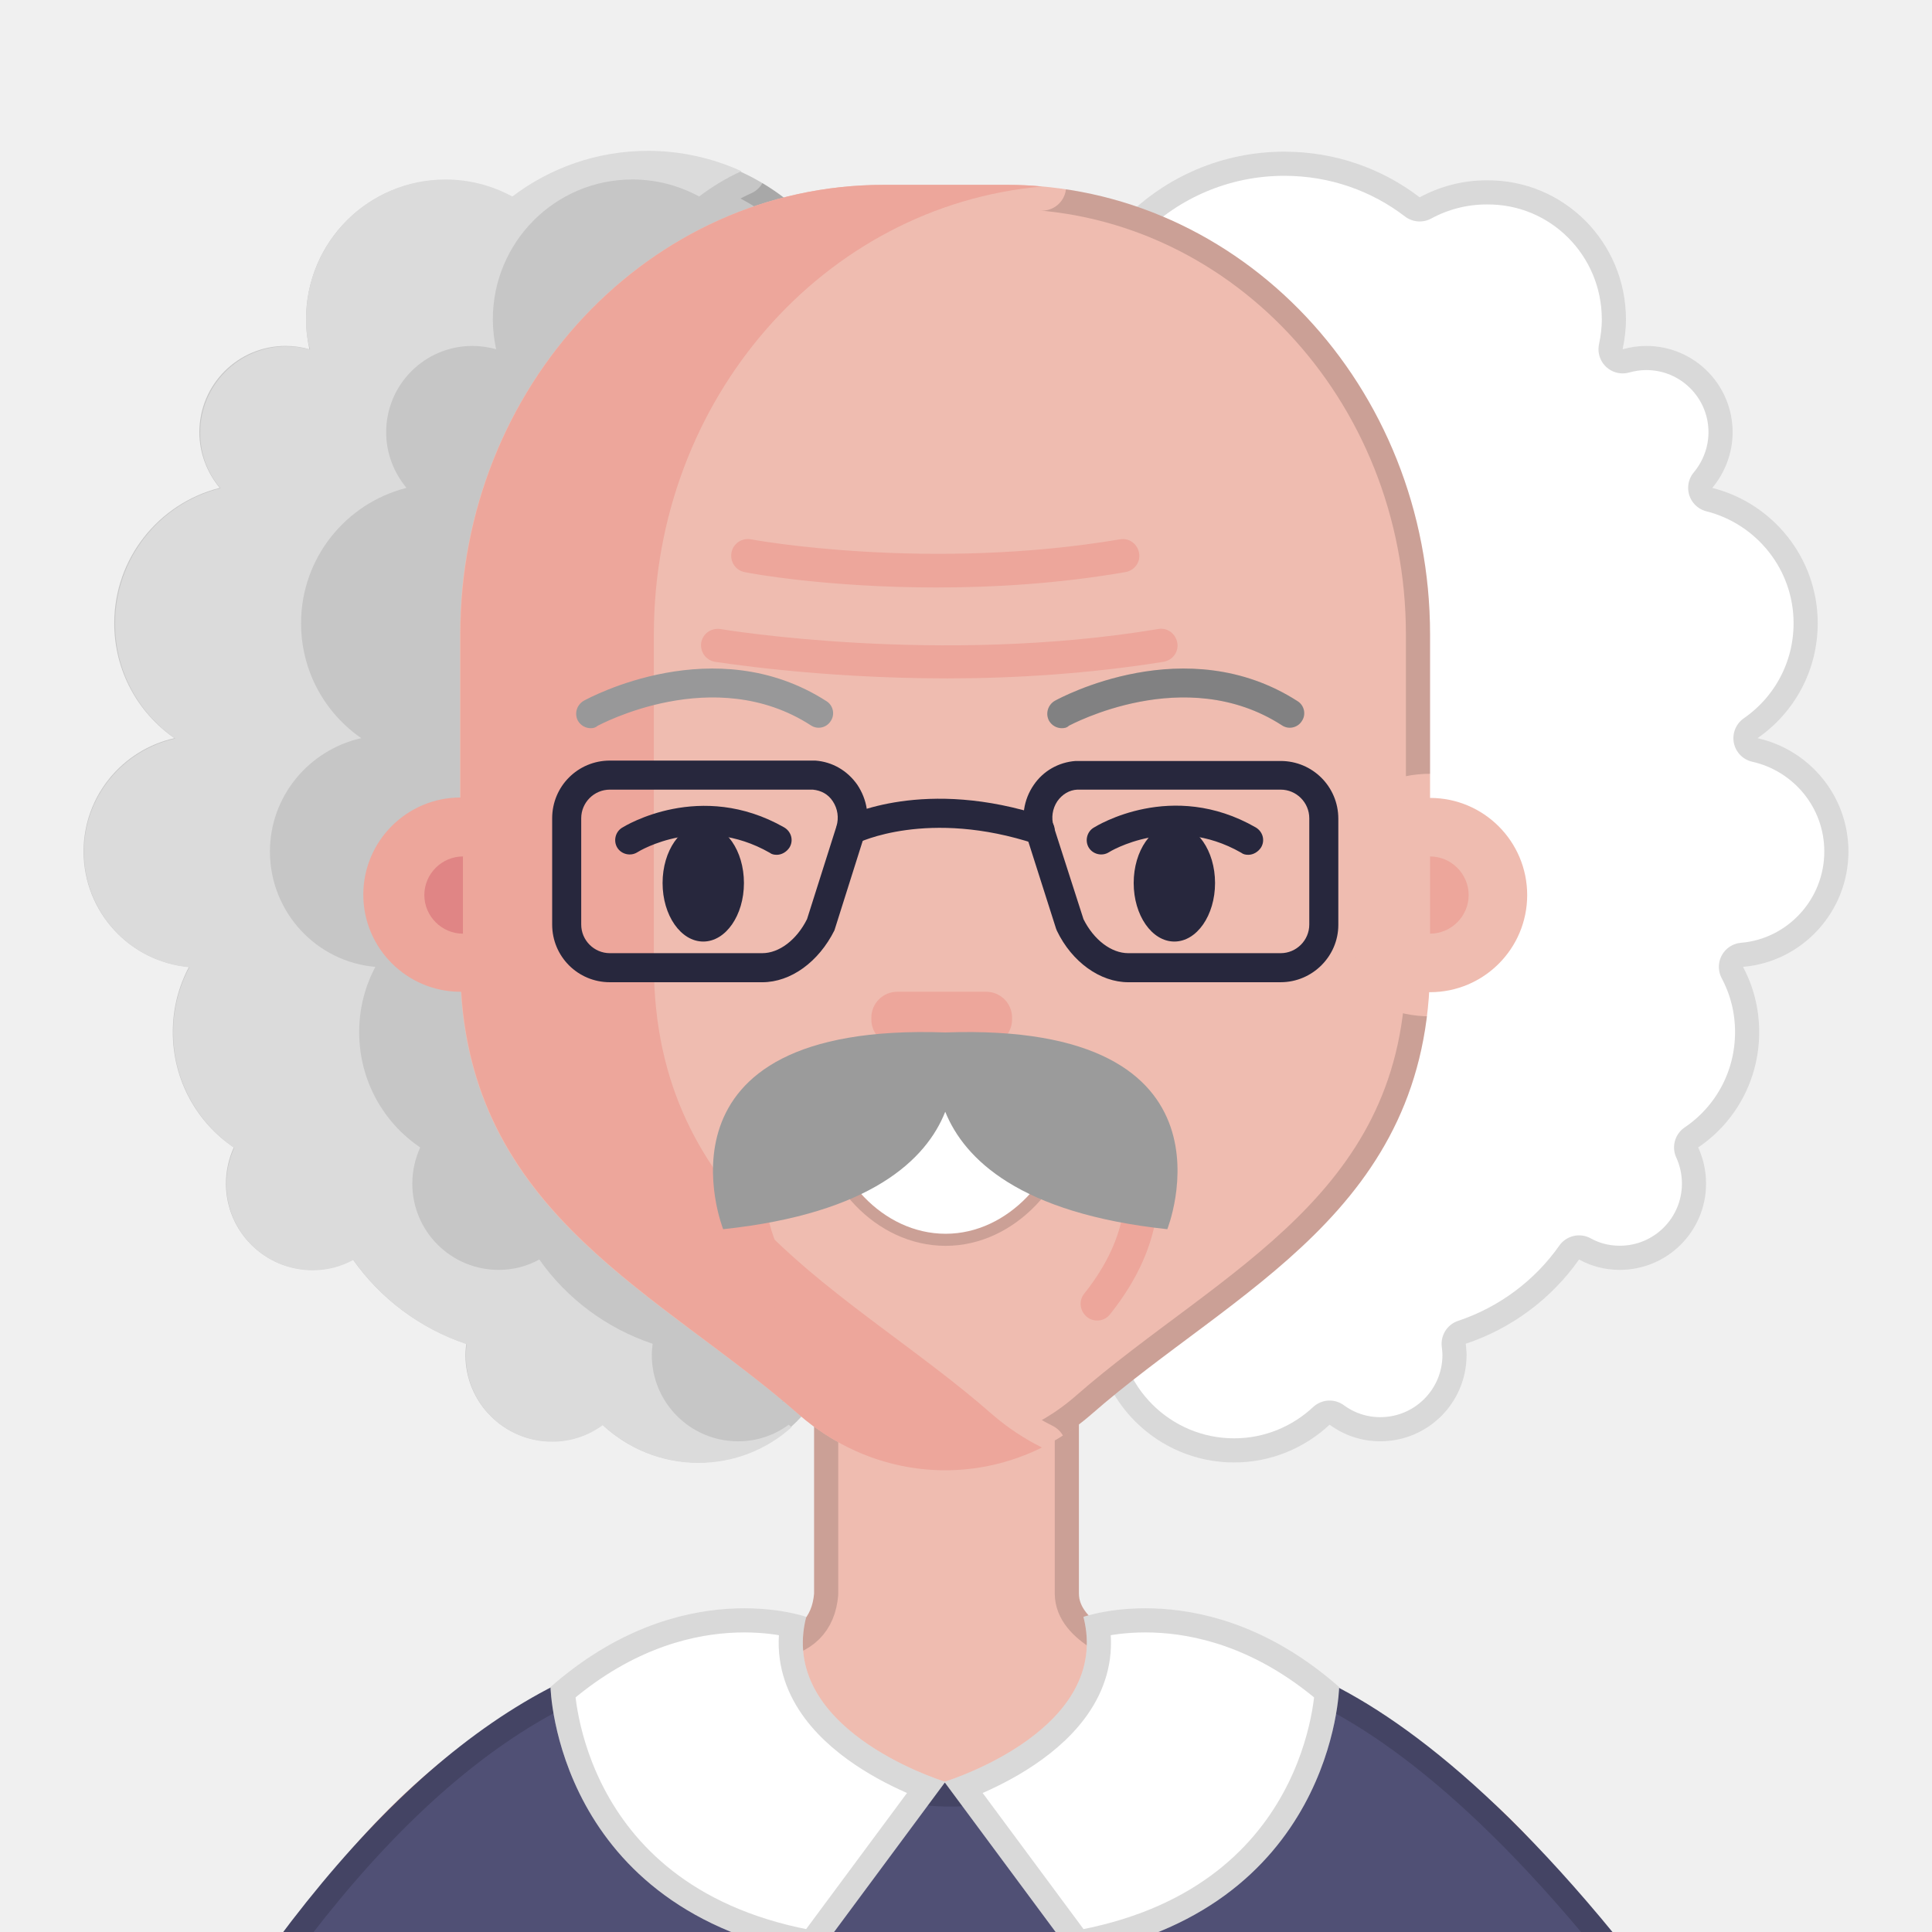
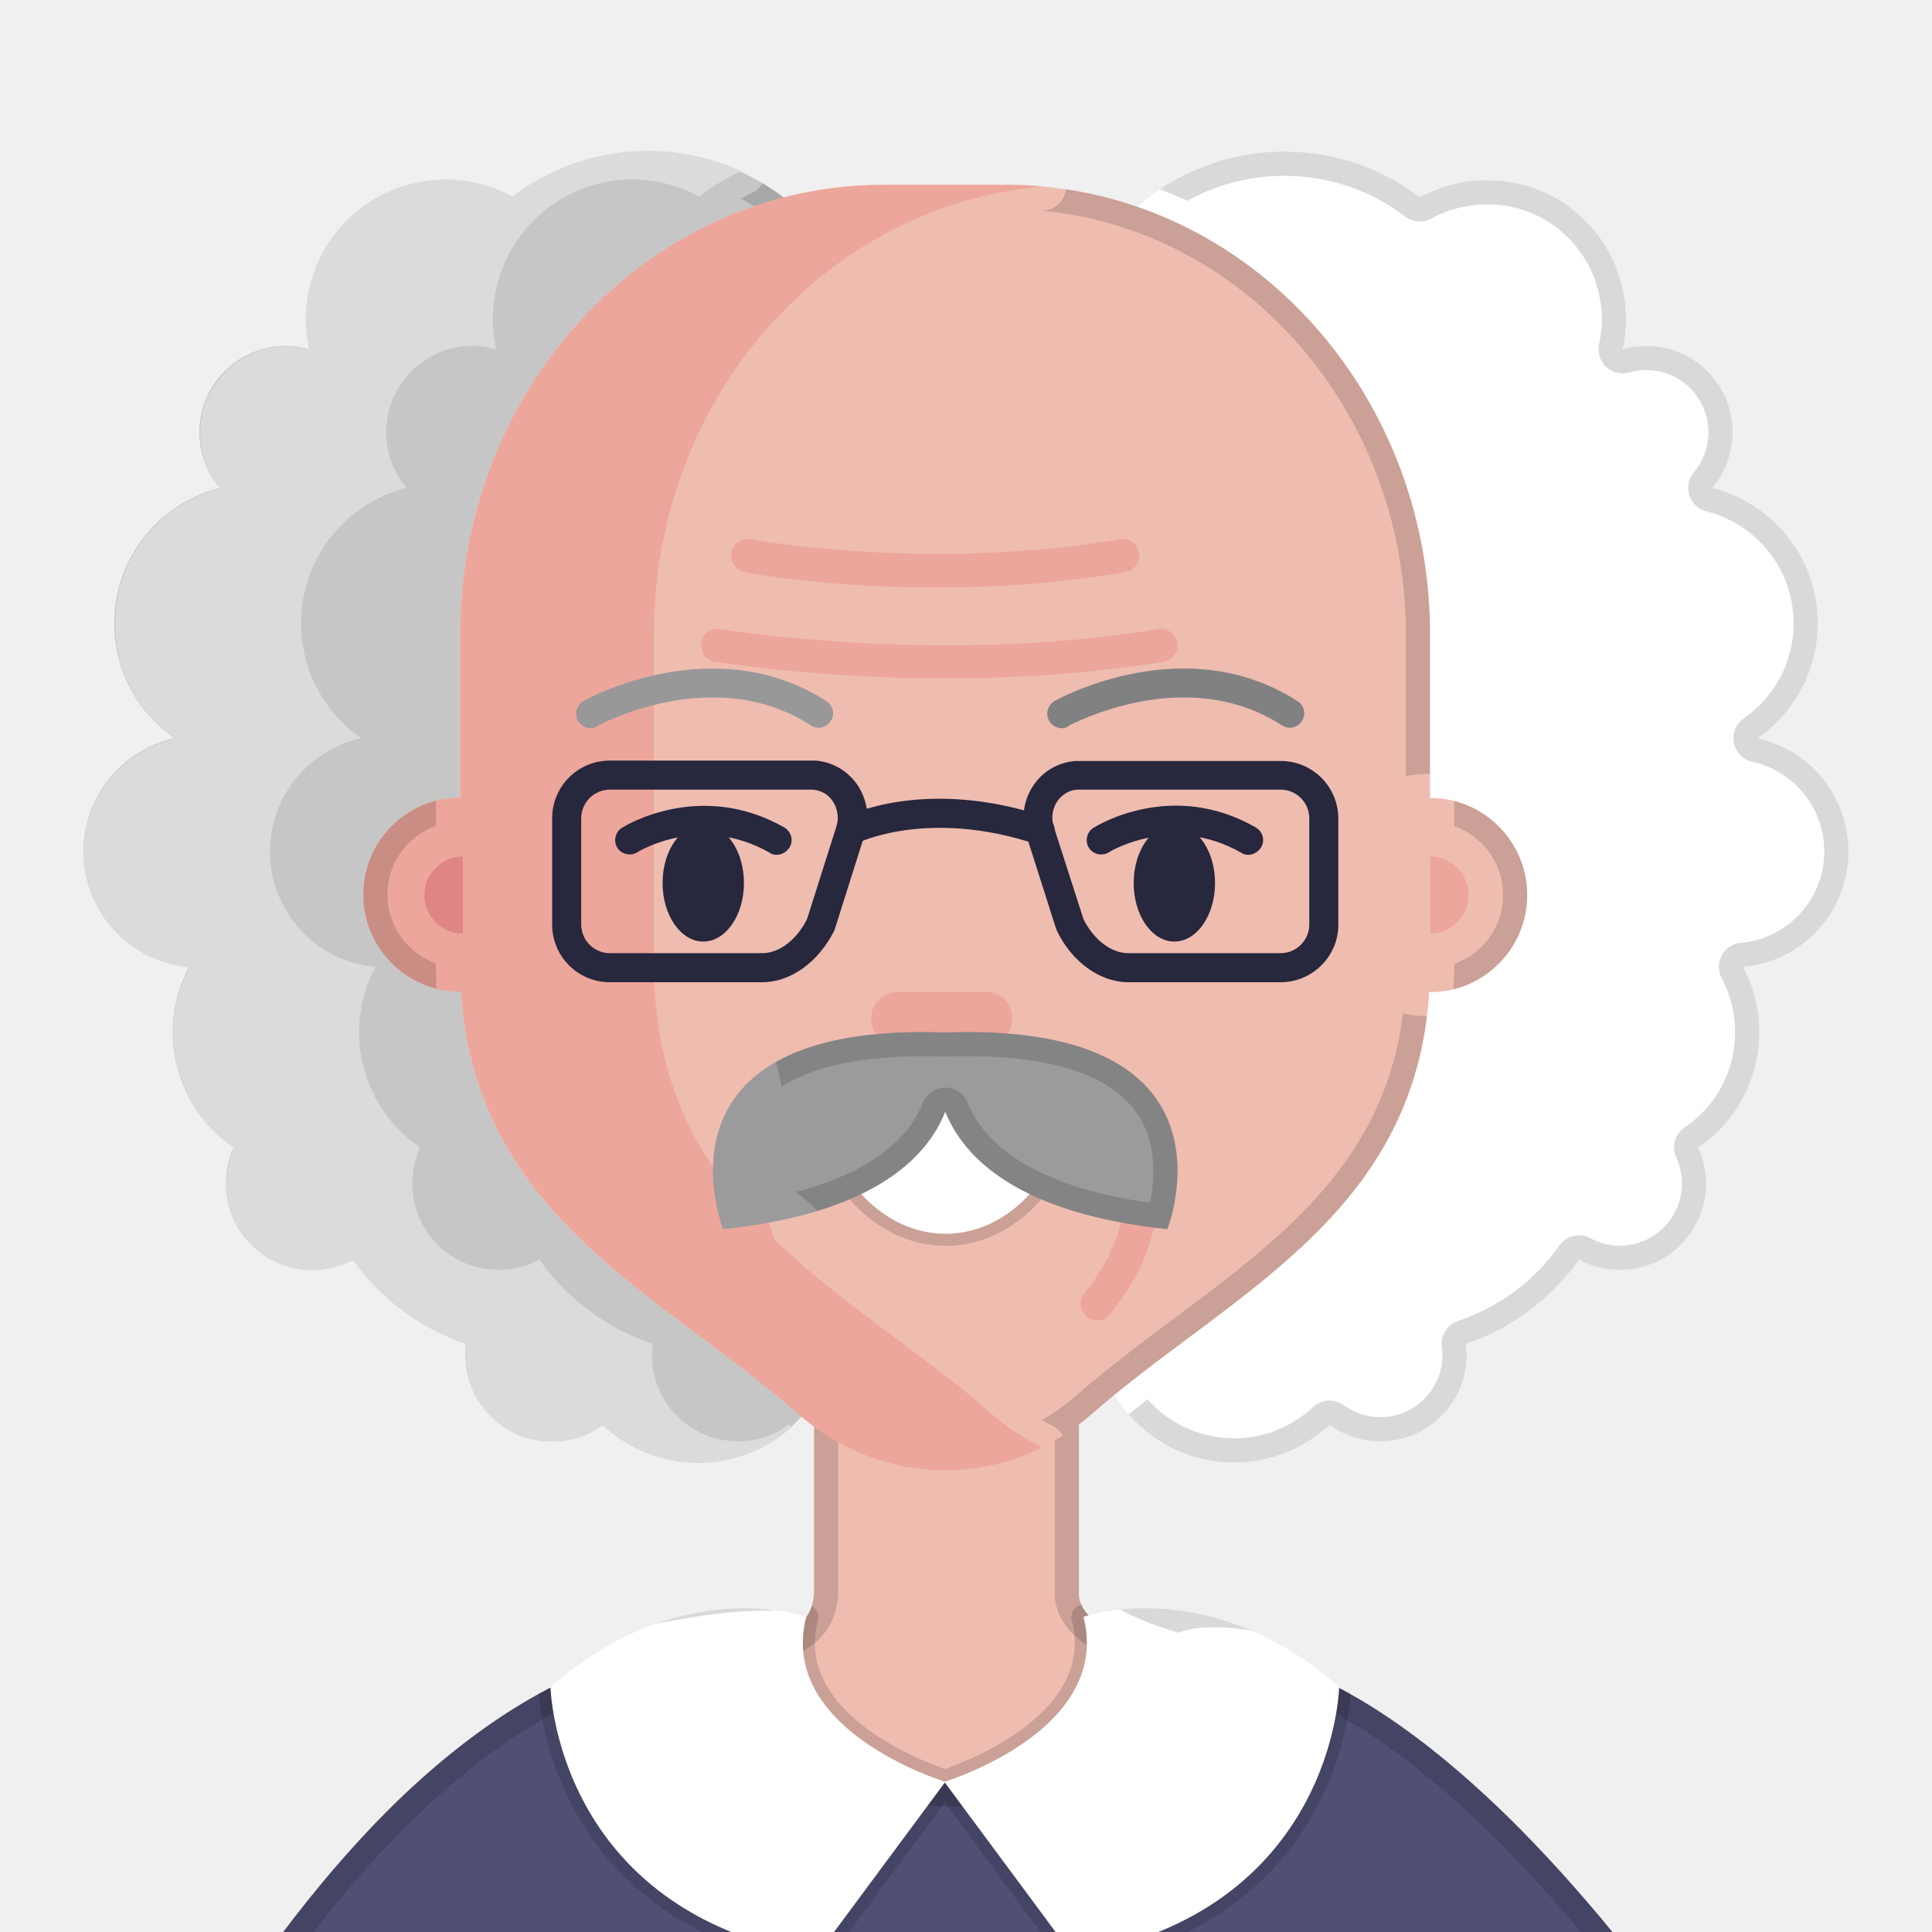
<svg xmlns="http://www.w3.org/2000/svg" id="Layer_1" viewBox="0 0 160 160">
  <defs>
    <style>.cls-1{fill:#dbdbdb;}.cls-2{fill:#c6c6c6;}.cls-3{fill:#989899;}.cls-4{fill:#9b9b9b;}.cls-5{fill:#fff;}.cls-6{fill:#efbcb0;}.cls-7{fill:#eda69b;}.cls-8{fill:#505075;}.cls-9{fill:#e08585;}.cls-10{fill:#27273d;}</style>
  </defs>
  <g id="Avatars">
    <g id="Artboard">
      <g id="Men">
        <g id="Old-People-Avatar_42">
          <g fill="#c6c6c6">
            <path d="M62.297,98.944c.481-1.684.756-3.438.756-5.294,0-8.353-5.5-15.4-13.062-17.772,1.031-2.303,1.616-4.881,1.616-7.562,0-3.128-.756-6.05-2.131-8.628,3.747-2.372,6.6-6.016,7.906-10.312,8.456-1.753,14.85-9.247,14.85-18.219,0-10.278-8.319-18.597-18.597-18.597-4.228,0-8.112,1.409-11.206,3.781-1.65-.894-3.541-1.409-5.534-1.409-6.394-.069-11.55,5.122-11.55,11.516,0,.859.103,1.65.275,2.475-.619-.172-1.272-.275-1.959-.275-3.953,0-7.15,3.197-7.15,7.15,0,1.753.653,3.369,1.684,4.606-5.019,1.272-8.731,5.809-8.731,11.206,0,3.953,1.959,7.425,4.984,9.522-4.297.962-7.528,4.778-7.528,9.384,0,5.019,3.85,9.144,8.731,9.556-.859,1.616-1.341,3.438-1.341,5.397,0,3.987,1.994,7.494,5.053,9.556-.412.894-.653,1.925-.653,2.991,0,3.953,3.197,7.15,7.15,7.15,1.238,0,2.372-.309,3.369-.859,2.269,3.231,5.569,5.706,9.384,6.978-.034.309-.069.619-.069.928,0,3.953,3.197,7.15,7.15,7.15,1.581,0,3.025-.516,4.194-1.375,2.062,1.925,4.847,3.128,7.906,3.128,6.394,0,11.584-5.191,11.584-11.584.034-4.744-2.922-8.834-7.081-10.588Z" id="ab0" />
          </g>
          <mask id="am0" maskUnits="userSpaceOnUse" x="0" y="0" width="160" height="160">
            <use href="#ab0" fill="#fff" />
            <use href="#ab1" fill="#000" stroke="#000" stroke-width="4" stroke-linejoin="round" />
            <use href="#ab7" fill="#000" stroke="#000" stroke-width="4" stroke-linejoin="round" />
            <use href="#ab25" fill="#000" stroke="#000" stroke-width="4" stroke-linejoin="round" />
+             <use href="#ab10" fill="#000" stroke="#000" stroke-width="4" stroke-linejoin="round" />
          </mask>
          <use href="#ab0" fill="none" stroke="#000" stroke-opacity="0.15" stroke-width="4" stroke-linejoin="round" mask="url(#am0)" />
+           <mask id="ao24_0" maskUnits="userSpaceOnUse" x="0" y="0" width="160" height="160">
+             <use href="#ab0" fill="#fff" />
+           </mask>
+           <use href="#ab24" fill="none" stroke="#000" stroke-opacity="0.15" stroke-width="2" stroke-linejoin="round" mask="url(#ao24_0)" />
          <g fill="#dbdbdb">
            <path d="M65.563,118.194c-2.062,1.856-4.778,2.956-7.734,2.956-3.059,0-5.844-1.203-7.906-3.128-1.169.859-2.612,1.375-4.194,1.375-3.953,0-7.15-3.197-7.15-7.15,0-.309.034-.619.069-.928-3.816-1.272-7.116-3.747-9.384-6.978-.997.55-2.166.859-3.369.859-3.953,0-7.15-3.197-7.15-7.15,0-1.066.241-2.062.653-2.991-3.059-2.097-5.053-5.603-5.053-9.556,0-1.959.481-3.781,1.341-5.397-4.916-.447-8.731-4.572-8.731-9.556,0-4.606,3.231-8.422,7.562-9.384-3.025-2.097-4.984-5.569-4.984-9.522,0-5.431,3.712-9.969,8.731-11.206-1.066-1.237-1.684-2.853-1.684-4.606,0-3.953,3.197-7.15,7.15-7.15.688,0,1.341.103,1.959.275-.275-.859-.344-1.684-.344-2.509,0-6.394,5.156-11.584,11.55-11.584,1.994,0,3.884.516,5.534,1.409,3.128-2.372,7.013-3.781,11.241-3.781,2.75,0,5.397.619,7.734,1.684-1.237.55-2.406,1.272-3.506,2.097-1.65-.894-3.506-1.409-5.534-1.409-6.394,0-11.55,5.191-11.55,11.584,0,.859.103,1.684.275,2.475-.619-.172-1.272-.275-1.959-.275-3.953,0-7.15,3.197-7.15,7.15,0,1.753.653,3.369,1.684,4.606-5.019,1.272-8.731,5.809-8.731,11.206,0,3.953,1.959,7.425,4.984,9.522-4.297.963-7.562,4.778-7.562,9.384,0,5.019,3.85,9.144,8.731,9.556-.859,1.616-1.341,3.438-1.341,5.397,0,3.987,1.994,7.494,5.053,9.556-.412.928-.653,1.925-.653,2.991,0,3.953,3.197,7.15,7.15,7.15,1.237,0,2.372-.309,3.369-.859,2.269,3.231,5.569,5.706,9.384,6.978-.034.309-.069.619-.069.928,0,3.953,3.197,7.15,7.15,7.15,1.581,0,3.025-.516,4.194-1.375.137.103.172.172.241.206Z" id="ab1" />
          </g>
          <g fill="#fff">
            <path d="M97.703,98.944c-.481-1.684-.756-3.438-.756-5.294,0-8.353,5.5-15.4,13.062-17.772-1.031-2.303-1.616-4.881-1.616-7.562,0-3.128.756-6.05,2.131-8.628-3.747-2.372-6.6-6.016-7.906-10.312-8.456-1.753-14.85-9.247-14.85-18.219,0-10.278,8.319-18.597,18.597-18.597,4.228,0,8.113,1.409,11.206,3.781,1.65-.894,3.541-1.409,5.534-1.409,6.394-.069,11.55,5.122,11.55,11.516,0,.859-.103,1.65-.275,2.475.619-.172,1.272-.275,1.959-.275,3.953,0,7.15,3.197,7.15,7.15,0,1.753-.653,3.369-1.684,4.606,5.019,1.272,8.731,5.809,8.731,11.206,0,3.953-1.959,7.425-4.984,9.522,4.297.962,7.528,4.778,7.528,9.384,0,5.019-3.85,9.144-8.731,9.556.859,1.616,1.341,3.438,1.341,5.397,0,3.987-1.994,7.494-5.053,9.556.412.894.653,1.925.653,2.991,0,3.953-3.197,7.15-7.15,7.15-1.237,0-2.372-.309-3.369-.859-2.269,3.231-5.569,5.706-9.384,6.978.034.309.069.619.069.928,0,3.953-3.197,7.15-7.15,7.15-1.581,0-3.025-.516-4.194-1.375-2.062,1.925-4.847,3.128-7.906,3.128-6.394,0-11.584-5.191-11.584-11.584-.034-4.744,2.922-8.834,7.081-10.588Z" id="ab2" />
          </g>
          <mask id="am2" maskUnits="userSpaceOnUse" x="0" y="0" width="160" height="160">
            <use href="#ab2" fill="#fff" />
+             <use href="#ab3" fill="#000" stroke="#000" stroke-width="4" stroke-linejoin="round" />
+             <use href="#ab4" fill="#000" stroke="#000" stroke-width="4" stroke-linejoin="round" />
+             <use href="#ab6" fill="#000" stroke="#000" stroke-width="4" stroke-linejoin="round" />
+             <use href="#ab8" fill="#000" stroke="#000" stroke-width="4" stroke-linejoin="round" />
+             <use href="#ab12" fill="#000" stroke="#000" stroke-width="4" stroke-linejoin="round" />
+             <use href="#ab13" fill="#000" stroke="#000" stroke-width="4" stroke-linejoin="round" />
+             <use href="#ab19" fill="#000" stroke="#000" stroke-width="4" stroke-linejoin="round" />
+             <use href="#ab25" fill="#000" stroke="#000" stroke-width="4" stroke-linejoin="round" />
          </mask>
          <use href="#ab2" fill="none" stroke="#000" stroke-opacity="0.15" stroke-width="4" stroke-linejoin="round" mask="url(#am2)" />
          <g fill="#efbcb0">
            <path d="M132.388,159.513c-6.359,4.709-13.338,8.594-20.831,11.481h-63.078c-8.387-3.231-16.122-7.666-23.031-13.131l1.341-1.788c8.559-11.481,22.275-20.694,37.022-20.694h.206c2.097-.275,3.231-1.409,3.403-3.403v-18.597h21.931v18.597c0,4.469,13.819,6.463,16.878,7.528,9.9,3.472,17.256,8.147,23.547,16.534l2.613,3.472Z" id="ab3" />
          </g>
          <mask id="am3" maskUnits="userSpaceOnUse" x="0" y="0" width="160" height="160">
            <use href="#ab3" fill="#fff" />
+             <use href="#ab20" fill="#000" stroke="#000" stroke-width="4" stroke-linejoin="round" />
          </mask>
          <use href="#ab3" fill="none" stroke="#000" stroke-opacity="0.15" stroke-width="4" stroke-linejoin="round" mask="url(#am3)" />
+           <mask id="ao26_3" maskUnits="userSpaceOnUse" x="0" y="0" width="160" height="160">
+             <use href="#ab3" fill="#fff" />
+           </mask>
+           <use href="#ab26" fill="none" stroke="#000" stroke-opacity="0.15" stroke-width="2" stroke-linejoin="round" mask="url(#ao26_3)" />
          <g fill="#efbcb0">
            <path d="M118.431,52.538v27.328c0,20.384-16.225,26.916-28.05,37.262-7.047,6.153-17.188,6.153-24.234,0-11.825-10.347-28.05-16.878-28.05-37.262v-27.328c0-20.556,15.709-37.228,35.062-37.228h10.175c19.388,0,35.097,16.672,35.097,37.228Z" id="ab4" />
          </g>
          <mask id="am4" maskUnits="userSpaceOnUse" x="0" y="0" width="160" height="160">
            <use href="#ab4" fill="#fff" />
            <use href="#ab5" fill="#000" stroke="#000" stroke-width="4" stroke-linejoin="round" />
            <use href="#ab6" fill="#000" stroke="#000" stroke-width="4" stroke-linejoin="round" />
            <use href="#ab9" fill="#000" stroke="#000" stroke-width="4" stroke-linejoin="round" />
            <use href="#ab10" fill="#000" stroke="#000" stroke-width="4" stroke-linejoin="round" />
            <use href="#ab12" fill="#000" stroke="#000" stroke-width="4" stroke-linejoin="round" />
            <use href="#ab13" fill="#000" stroke="#000" stroke-width="4" stroke-linejoin="round" />
            <use href="#ab18" fill="#000" stroke="#000" stroke-width="4" stroke-linejoin="round" />
            <use href="#ab19" fill="#000" stroke="#000" stroke-width="4" stroke-linejoin="round" />
+             <use href="#ab7" fill="#000" stroke="#000" stroke-width="4" stroke-linejoin="round" />
+             <use href="#ab8" fill="#000" stroke="#000" stroke-width="4" stroke-linejoin="round" />
+             <use href="#ab25" fill="#000" stroke="#000" stroke-width="4" stroke-linejoin="round" />
          </mask>
          <use href="#ab4" fill="none" stroke="#000" stroke-opacity="0.15" stroke-width="4" stroke-linejoin="round" mask="url(#am4)" />
+           <mask id="ao24_4" maskUnits="userSpaceOnUse" x="0" y="0" width="160" height="160">
+             <use href="#ab4" fill="#fff" />
+           </mask>
+           <use href="#ab24" fill="none" stroke="#000" stroke-opacity="0.15" stroke-width="2" stroke-linejoin="round" mask="url(#ao24_4)" />
          <g fill="#eda69b">
            <path d="M54.15,79.866v-27.328c0-19.525,14.128-35.509,32.141-37.091-.963-.103-1.925-.138-2.922-.138h-10.175c-19.388,0-35.063,16.672-35.063,37.228v13.509c-4.434,0-8.044,3.609-8.044,8.044s3.609,8.044,8.044,8.044h.069c1.169,18.597,16.603,25.025,27.947,34.994,5.775,5.053,13.612,5.981,20.144,2.75-1.444-.722-2.819-1.616-4.125-2.75-11.791-10.347-28.016-16.878-28.016-37.262Z" id="ab5" />
          </g>
+           <mask id="am5" maskUnits="userSpaceOnUse" x="0" y="0" width="160" height="160">
+             <use href="#ab5" fill="#fff" />
+             <use href="#ab4" fill="#000" stroke="#000" stroke-width="4" stroke-linejoin="round" />
+             <use href="#ab9" fill="#000" stroke="#000" stroke-width="4" stroke-linejoin="round" />
+             <use href="#ab10" fill="#000" stroke="#000" stroke-width="4" stroke-linejoin="round" />
+             <use href="#ab12" fill="#000" stroke="#000" stroke-width="4" stroke-linejoin="round" />
+             <use href="#ab13" fill="#000" stroke="#000" stroke-width="4" stroke-linejoin="round" />
+             <use href="#ab18" fill="#000" stroke="#000" stroke-width="4" stroke-linejoin="round" />
+             <use href="#ab19" fill="#000" stroke="#000" stroke-width="4" stroke-linejoin="round" />
+             <use href="#ab7" fill="#000" stroke="#000" stroke-width="4" stroke-linejoin="round" />
+             <use href="#ab8" fill="#000" stroke="#000" stroke-width="4" stroke-linejoin="round" />
+             <use href="#ab25" fill="#000" stroke="#000" stroke-width="4" stroke-linejoin="round" />
+           </mask>
+           <use href="#ab5" fill="none" stroke="#000" stroke-opacity="0.15" stroke-width="4" stroke-linejoin="round" mask="url(#am5)" />
+           <mask id="ao24_5" maskUnits="userSpaceOnUse" x="0" y="0" width="160" height="160">
+             <use href="#ab5" fill="#fff" />
+           </mask>
+           <use href="#ab24" fill="none" stroke="#000" stroke-opacity="0.15" stroke-width="2" stroke-linejoin="round" mask="url(#ao24_5)" />
          <g fill="#efbcb0">
            <circle cx="118.431" cy="74.125" r="8.044" id="ab6" />
          </g>
+           <mask id="am6" maskUnits="userSpaceOnUse" x="0" y="0" width="160" height="160">
+             <use href="#ab6" fill="#fff" />
+             <use href="#ab4" fill="#000" stroke="#000" stroke-width="4" stroke-linejoin="round" />
+           </mask>
+           <use href="#ab6" fill="none" stroke="#000" stroke-opacity="0.15" stroke-width="4" stroke-linejoin="round" mask="url(#am6)" />
          <g fill="#989899">
            <path d="M48.925,60.306c-.412,0-.825-.206-1.066-.619-.309-.584-.103-1.306.481-1.65.447-.241,10.863-5.912,20.109.034.55.344.722,1.1.344,1.65-.344.55-1.1.722-1.65.344-8.044-5.191-17.531,0-17.634.034-.206.172-.378.206-.584.206Z" id="ab7" />
          </g>
          <g fill="#989899">
            <path d="M87.941,60.306c-.412,0-.825-.206-1.066-.619-.309-.584-.103-1.306.481-1.65.447-.241,10.863-5.912,20.109.034.55.344.722,1.1.344,1.65-.344.55-1.1.722-1.65.344-8.044-5.191-17.531,0-17.634.034-.172.172-.378.206-.584.206Z" id="ab8" />
          </g>
          <mask id="am8" maskUnits="userSpaceOnUse" x="0" y="0" width="160" height="160">
            <use href="#ab8" fill="#fff" />
          </mask>
          <use href="#ab8" fill="none" stroke="#000" stroke-opacity="0.15" stroke-width="4" stroke-linejoin="round" mask="url(#am8)" />
          <g fill="#eda69b">
            <path d="M81.684,86.569h-7.391c-1.169,0-2.131-.963-2.131-2.131v-.172c0-1.169.963-2.131,2.131-2.131h7.391c1.169,0,2.131.963,2.131,2.131v.172c0,1.169-.963,2.131-2.131,2.131Z" id="ab9" />
          </g>
          <g fill="#e08585">
            <path d="M38.338,70.928c-1.753,0-3.197,1.444-3.197,3.197s1.444,3.197,3.197,3.197v-6.394Z" id="ab10" />
          </g>
          <path id="Path-9" class="cls-7" d="M118.431,77.322c1.753,0,3.197-1.444,3.197-3.197s-1.444-3.197-3.197-3.197v6.394Z" />
          <g fill="#eda69b">
            <path d="M78.453,56.182c-10.931,0-19.113-1.375-19.25-1.375-.756-.138-1.238-.825-1.134-1.581.138-.756.825-1.238,1.581-1.134.172.034,18.15,3.025,36.266,0,.756-.138,1.444.378,1.581,1.134.138.756-.378,1.444-1.134,1.581-6.222.997-12.409,1.375-17.909,1.375Z" id="ab12" />
          </g>
          <g fill="#eda69b">
            <path d="M77.594,48.653c-9.075,0-15.503-1.169-15.916-1.272-.756-.138-1.238-.859-1.1-1.616.138-.756.859-1.238,1.616-1.1.138.034,14.644,2.681,30.559,0,.756-.138,1.444.378,1.581,1.134.137.756-.378,1.444-1.134,1.581-5.569.963-10.931,1.272-15.606,1.272Z" id="ab13" />
          </g>
          <ellipse id="Oval-2" class="cls-10" cx="58.241" cy="73.128" rx="3.369" ry="4.847" />
          <ellipse id="Oval-3" class="cls-10" cx="97.256" cy="73.128" rx="3.369" ry="4.847" />
          <path class="cls-10" d="M64.325,70.791c-.206,0-.412-.034-.584-.172-5.672-3.231-10.759-.172-10.966-.034-.55.344-1.306.172-1.65-.378-.344-.55-.172-1.306.378-1.65.275-.172,6.497-3.987,13.441-.034.584.344.791,1.066.447,1.65-.241.378-.653.619-1.066.619Z" />
          <path class="cls-10" d="M103.375,70.791c-.206,0-.412-.034-.584-.172-5.706-3.266-10.931-.069-10.966-.034-.55.344-1.306.172-1.65-.378-.344-.55-.172-1.306.378-1.65.275-.172,6.497-4.022,13.441-.034.584.344.791,1.066.447,1.65-.241.378-.653.619-1.066.619Z" />
          <g fill="#eda69b">
            <path d="M65.7,109.36c-.412,0-.791-.172-1.066-.516-9.488-11.894.928-21.209,1.031-21.312.584-.516,1.444-.447,1.925.138.516.584.447,1.444-.138,1.925h0c-.344.309-8.525,7.734-.688,17.531.481.584.378,1.444-.206,1.925-.275.241-.55.309-.859.309Z" id="ab18" />
          </g>
+           <mask id="ao24_18" maskUnits="userSpaceOnUse" x="0" y="0" width="160" height="160">
+             <use href="#ab18" fill="#fff" />
+           </mask>
+           <use href="#ab24" fill="none" stroke="#000" stroke-opacity="0.15" stroke-width="2" stroke-linejoin="round" mask="url(#ao24_18)" />
          <g fill="#eda69b">
            <path d="M90.863,109.36c-.309,0-.619-.103-.859-.309-.584-.481-.688-1.341-.206-1.925,7.803-9.797-.344-17.222-.688-17.531-.584-.516-.619-1.375-.138-1.925.516-.584,1.375-.619,1.925-.138.103.103,10.519,9.419,1.031,21.312-.275.344-.653.516-1.066.516Z" id="ab19" />
          </g>
+           <mask id="ao24_19" maskUnits="userSpaceOnUse" x="0" y="0" width="160" height="160">
+             <use href="#ab19" fill="#fff" />
+           </mask>
+           <use href="#ab24" fill="none" stroke="#000" stroke-opacity="0.15" stroke-width="2" stroke-linejoin="round" mask="url(#ao24_19)" />
          <g fill="#505075">
            <path d="M141,169.803c-14.781,11.241-40.994,7-61,7-20.866,0-46.909,3.134-62-9,13-20,26.869-31.253,41.616-32.009.756,4.056,18.769,23.719,38.912,1.203-.034,0,15.472-5.194,42.472,32.806Z" id="ab20" />
          </g>
          <mask id="am20" maskUnits="userSpaceOnUse" x="0" y="0" width="160" height="160">
            <use href="#ab20" fill="#fff" />
          </mask>
          <use href="#ab20" fill="none" stroke="#000" stroke-opacity="0.15" stroke-width="4" stroke-linejoin="round" mask="url(#am20)" />
+           <mask id="ao26_20" maskUnits="userSpaceOnUse" x="0" y="0" width="160" height="160">
+             <use href="#ab20" fill="#fff" />
+           </mask>
+           <use href="#ab26" fill="none" stroke="#000" stroke-opacity="0.15" stroke-width="2" stroke-linejoin="round" mask="url(#ao26_20)" />
          <path class="cls-10" d="M63.122,81.344h-12.616c-2.647,0-4.778-2.131-4.778-4.778v-8.8c0-2.647,2.131-4.778,4.778-4.778h17.016c1.409.103,2.647.825,3.472,1.994.825,1.238,1.066,2.716.619,4.125l-2.509,7.941c-1.306,2.612-3.609,4.297-5.981,4.297ZM50.506,65.394c-1.306,0-2.372,1.066-2.372,2.372v8.8c0,1.306,1.066,2.372,2.372,2.372h12.616c1.409,0,2.853-1.1,3.713-2.819l2.441-7.7c.206-.688.103-1.444-.309-2.062-.378-.584-.963-.894-1.65-.963h-16.809Z" />
          <path class="cls-10" d="M106.056,81.344h-12.616c-2.338,0-4.675-1.684-5.912-4.263l-.069-.172-2.475-7.769c-.447-1.409-.206-2.922.619-4.125.791-1.169,2.062-1.891,3.472-1.994h16.981c2.647,0,4.778,2.131,4.778,4.778v8.8c0,2.578-2.131,4.744-4.778,4.744ZM89.728,76.119c.859,1.719,2.303,2.819,3.713,2.819h12.616c1.306,0,2.372-1.066,2.372-2.372v-8.8c0-1.306-1.066-2.372-2.372-2.372h-16.844c-.653.034-1.238.378-1.65.963-.412.619-.516,1.375-.309,2.062l2.475,7.7Z" />
          <path class="cls-10" d="M86.153,69.966c-.138,0-.241-.034-.378-.069-8.938-2.956-14.713-.103-14.781-.069-.584.309-1.306.069-1.616-.516-.309-.584-.069-1.306.516-1.616.275-.138,6.669-3.369,16.637-.069.619.206.963.894.756,1.512-.172.516-.653.825-1.134.825Z" />
-           <use href="#ab24" fill="none" stroke="#000" stroke-opacity="0.15" stroke-width="2" stroke-linejoin="round" />
          <g fill="#fff">
            <path d="M69.172,91.381c-.447,0-.791.378-.756.825.412,5.191,4.675,9.969,9.9,9.969h0c5.191,0,9.487-4.812,9.9-9.969.034-.447-.309-.825-.756-.825h-18.287Z" id="ab24" />
          </g>
+           <mask id="am24" maskUnits="userSpaceOnUse" x="0" y="0" width="160" height="160">
+             <use href="#ab24" fill="#fff" />
+             <use href="#ab0" fill="#000" stroke="#000" stroke-width="4" stroke-linejoin="round" />
+             <use href="#ab4" fill="#000" stroke="#000" stroke-width="4" stroke-linejoin="round" />
+             <use href="#ab5" fill="#000" stroke="#000" stroke-width="4" stroke-linejoin="round" />
+             <use href="#ab18" fill="#000" stroke="#000" stroke-width="4" stroke-linejoin="round" />
+             <use href="#ab19" fill="#000" stroke="#000" stroke-width="4" stroke-linejoin="round" />
+             <use href="#ab25" fill="#000" stroke="#000" stroke-width="4" stroke-linejoin="round" />
+           </mask>
+           <use href="#ab24" fill="none" stroke="#000" stroke-opacity="0.15" stroke-width="4" stroke-linejoin="round" mask="url(#am24)" />
          <g fill="#9b9b9b">
            <path d="M78.281,85.503c-25.231-.894-18.391,16.294-18.391,16.294,12.272-1.306,16.844-5.809,18.391-9.728,1.581,3.919,6.153,8.422,18.391,9.728,0,0,6.841-17.188-18.391-16.294Z" id="ab25" />
          </g>
+           <mask id="am25" maskUnits="userSpaceOnUse" x="0" y="0" width="160" height="160">
+             <use href="#ab25" fill="#fff" />
+             <use href="#ab0" fill="#000" stroke="#000" stroke-width="4" stroke-linejoin="round" />
+             <use href="#ab1" fill="#000" stroke="#000" stroke-width="4" stroke-linejoin="round" />
+           </mask>
+           <use href="#ab25" fill="none" stroke="#000" stroke-opacity="0.15" stroke-width="4" stroke-linejoin="round" mask="url(#am25)" />
          <g fill="#fff">
            <path d="M89.728,133.903c2.337,9.178-10.725,13.406-11.481,13.647-.756-.241-13.819-4.469-11.481-13.647,0,0-10.347-3.712-21.175,5.809,0,0,.378,18.631,22.034,22.241l10.622-14.334,10.622,14.334c21.656-3.609,22.034-22.241,22.034-22.241-10.828-9.522-21.175-5.809-21.175-5.809Z" id="ab26" />
          </g>
          <mask id="am26" maskUnits="userSpaceOnUse" x="0" y="0" width="160" height="160">
            <use href="#ab26" fill="#fff" />
+             <use href="#ab3" fill="#000" stroke="#000" stroke-width="4" stroke-linejoin="round" />
+             <use href="#ab20" fill="#000" stroke="#000" stroke-width="4" stroke-linejoin="round" />
          </mask>
          <use href="#ab26" fill="none" stroke="#000" stroke-opacity="0.15" stroke-width="4" stroke-linejoin="round" mask="url(#am26)" />
        </g>
      </g>
    </g>
  </g>
</svg>
